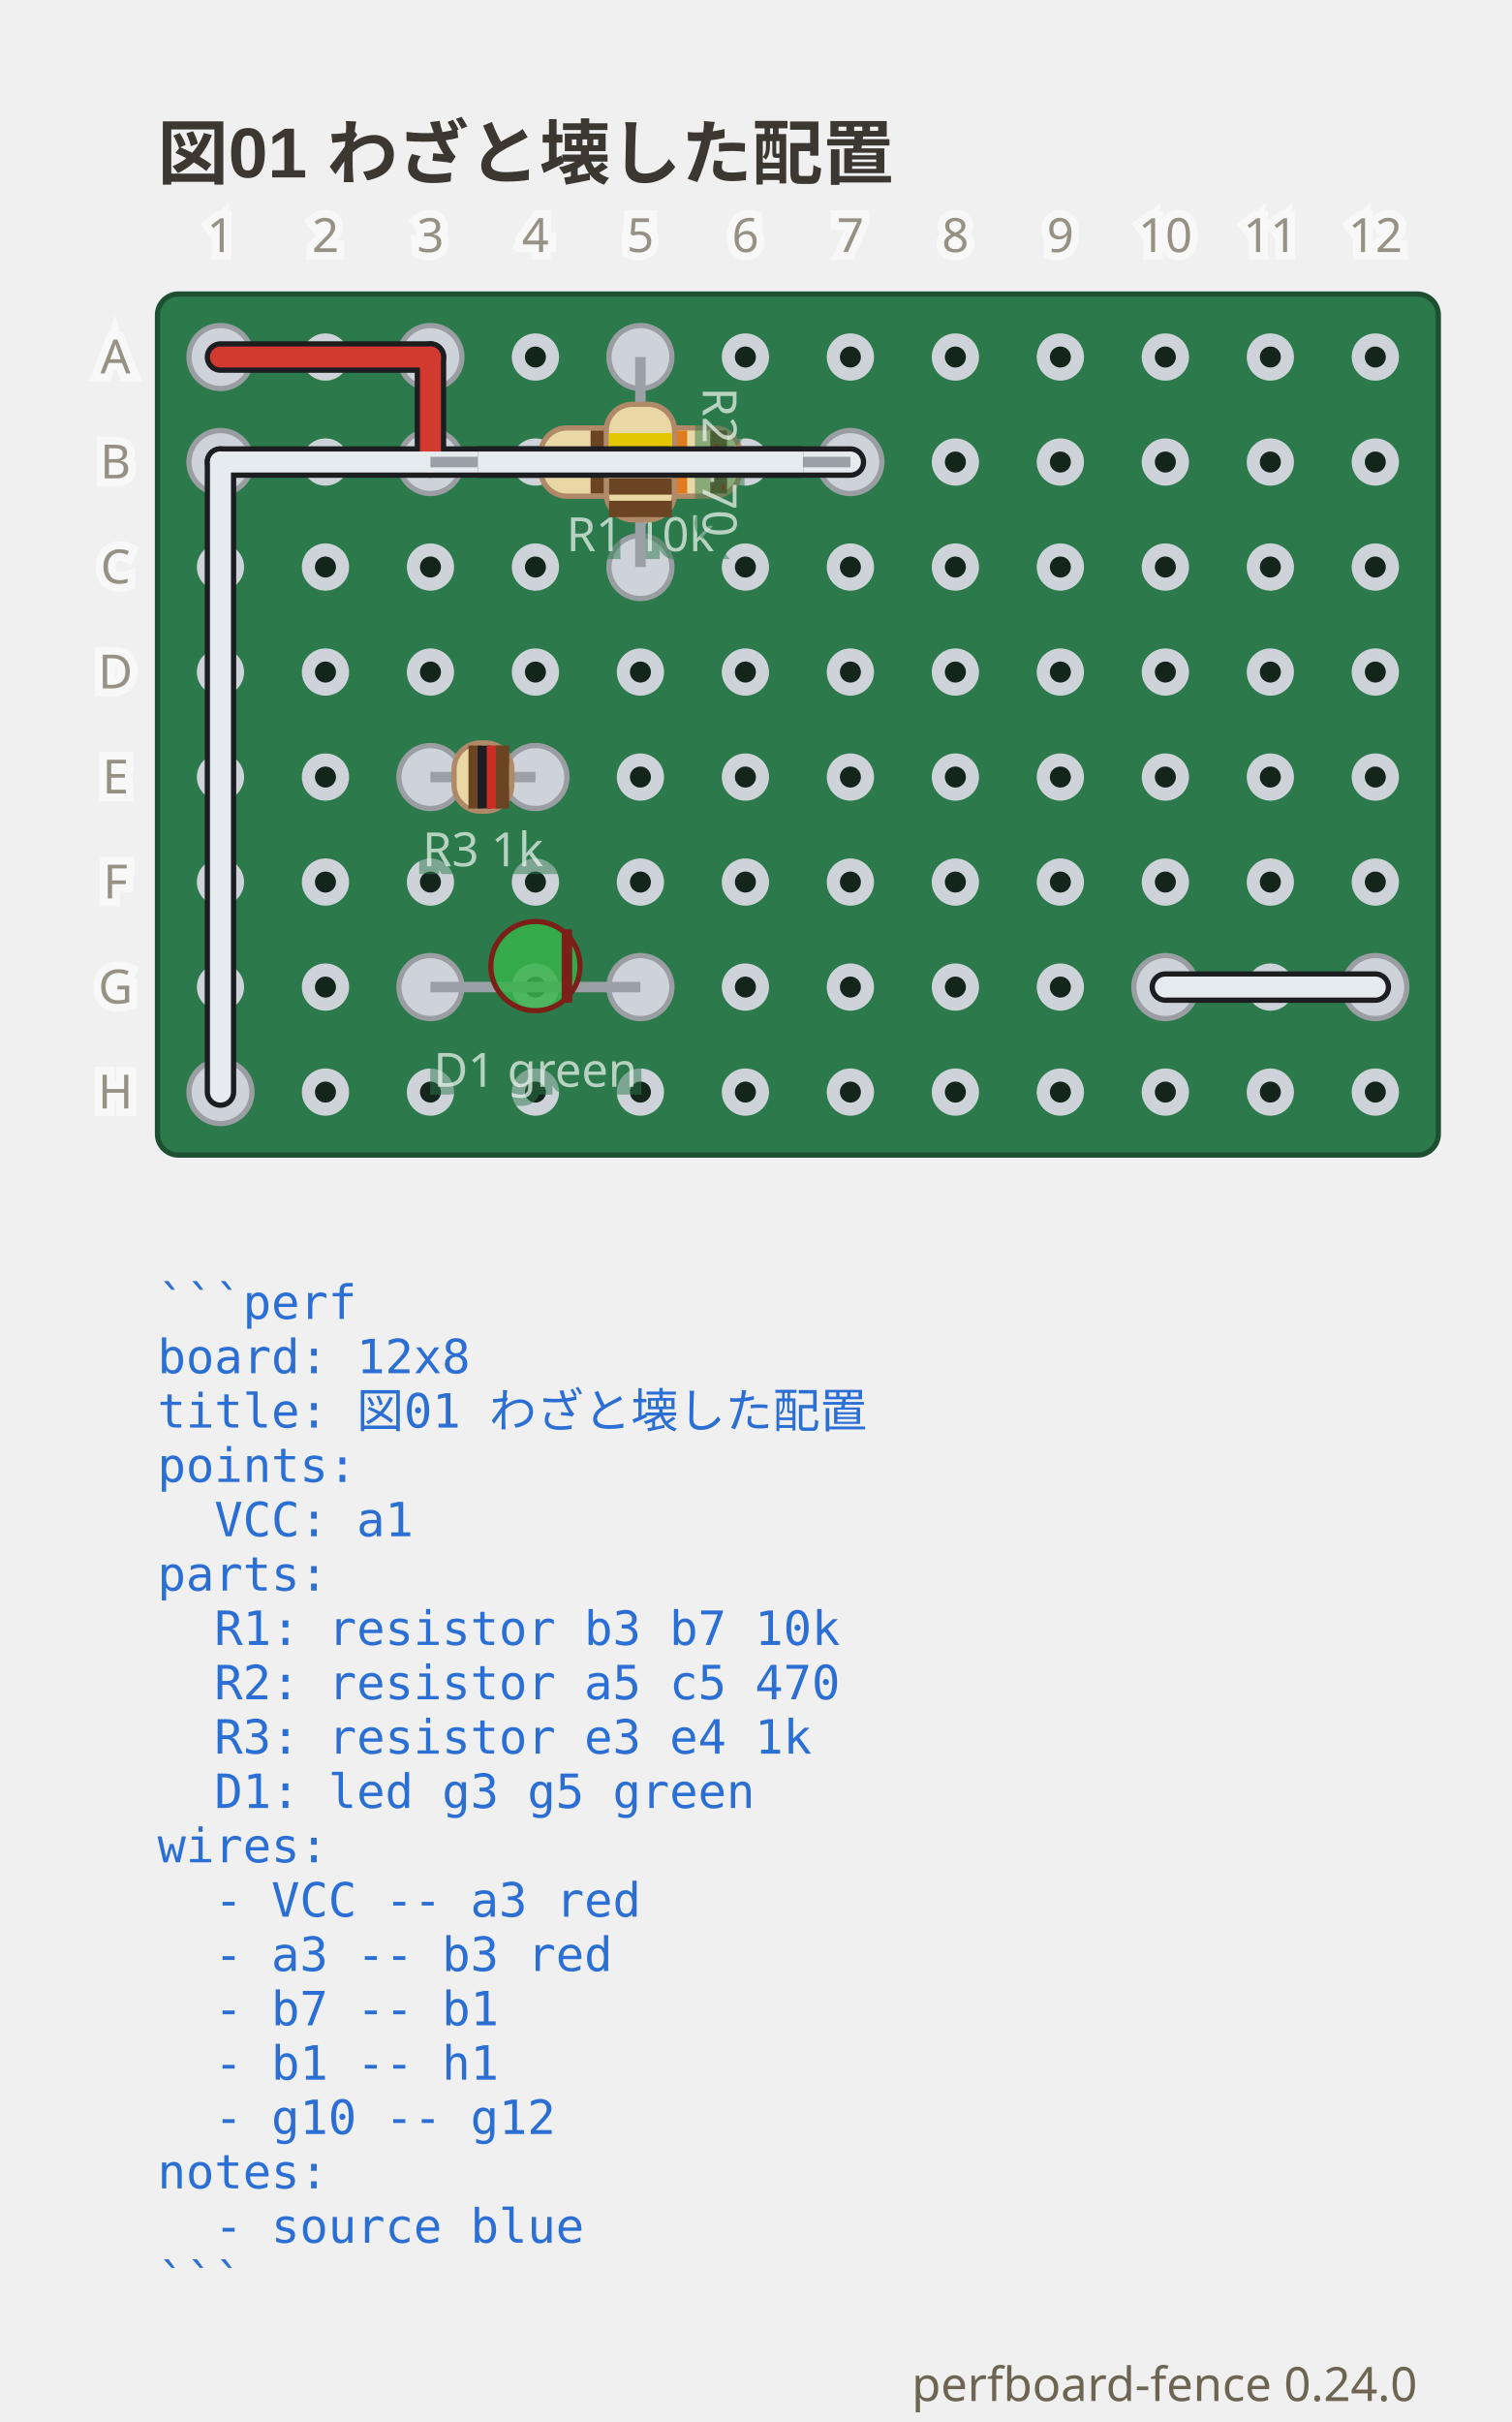
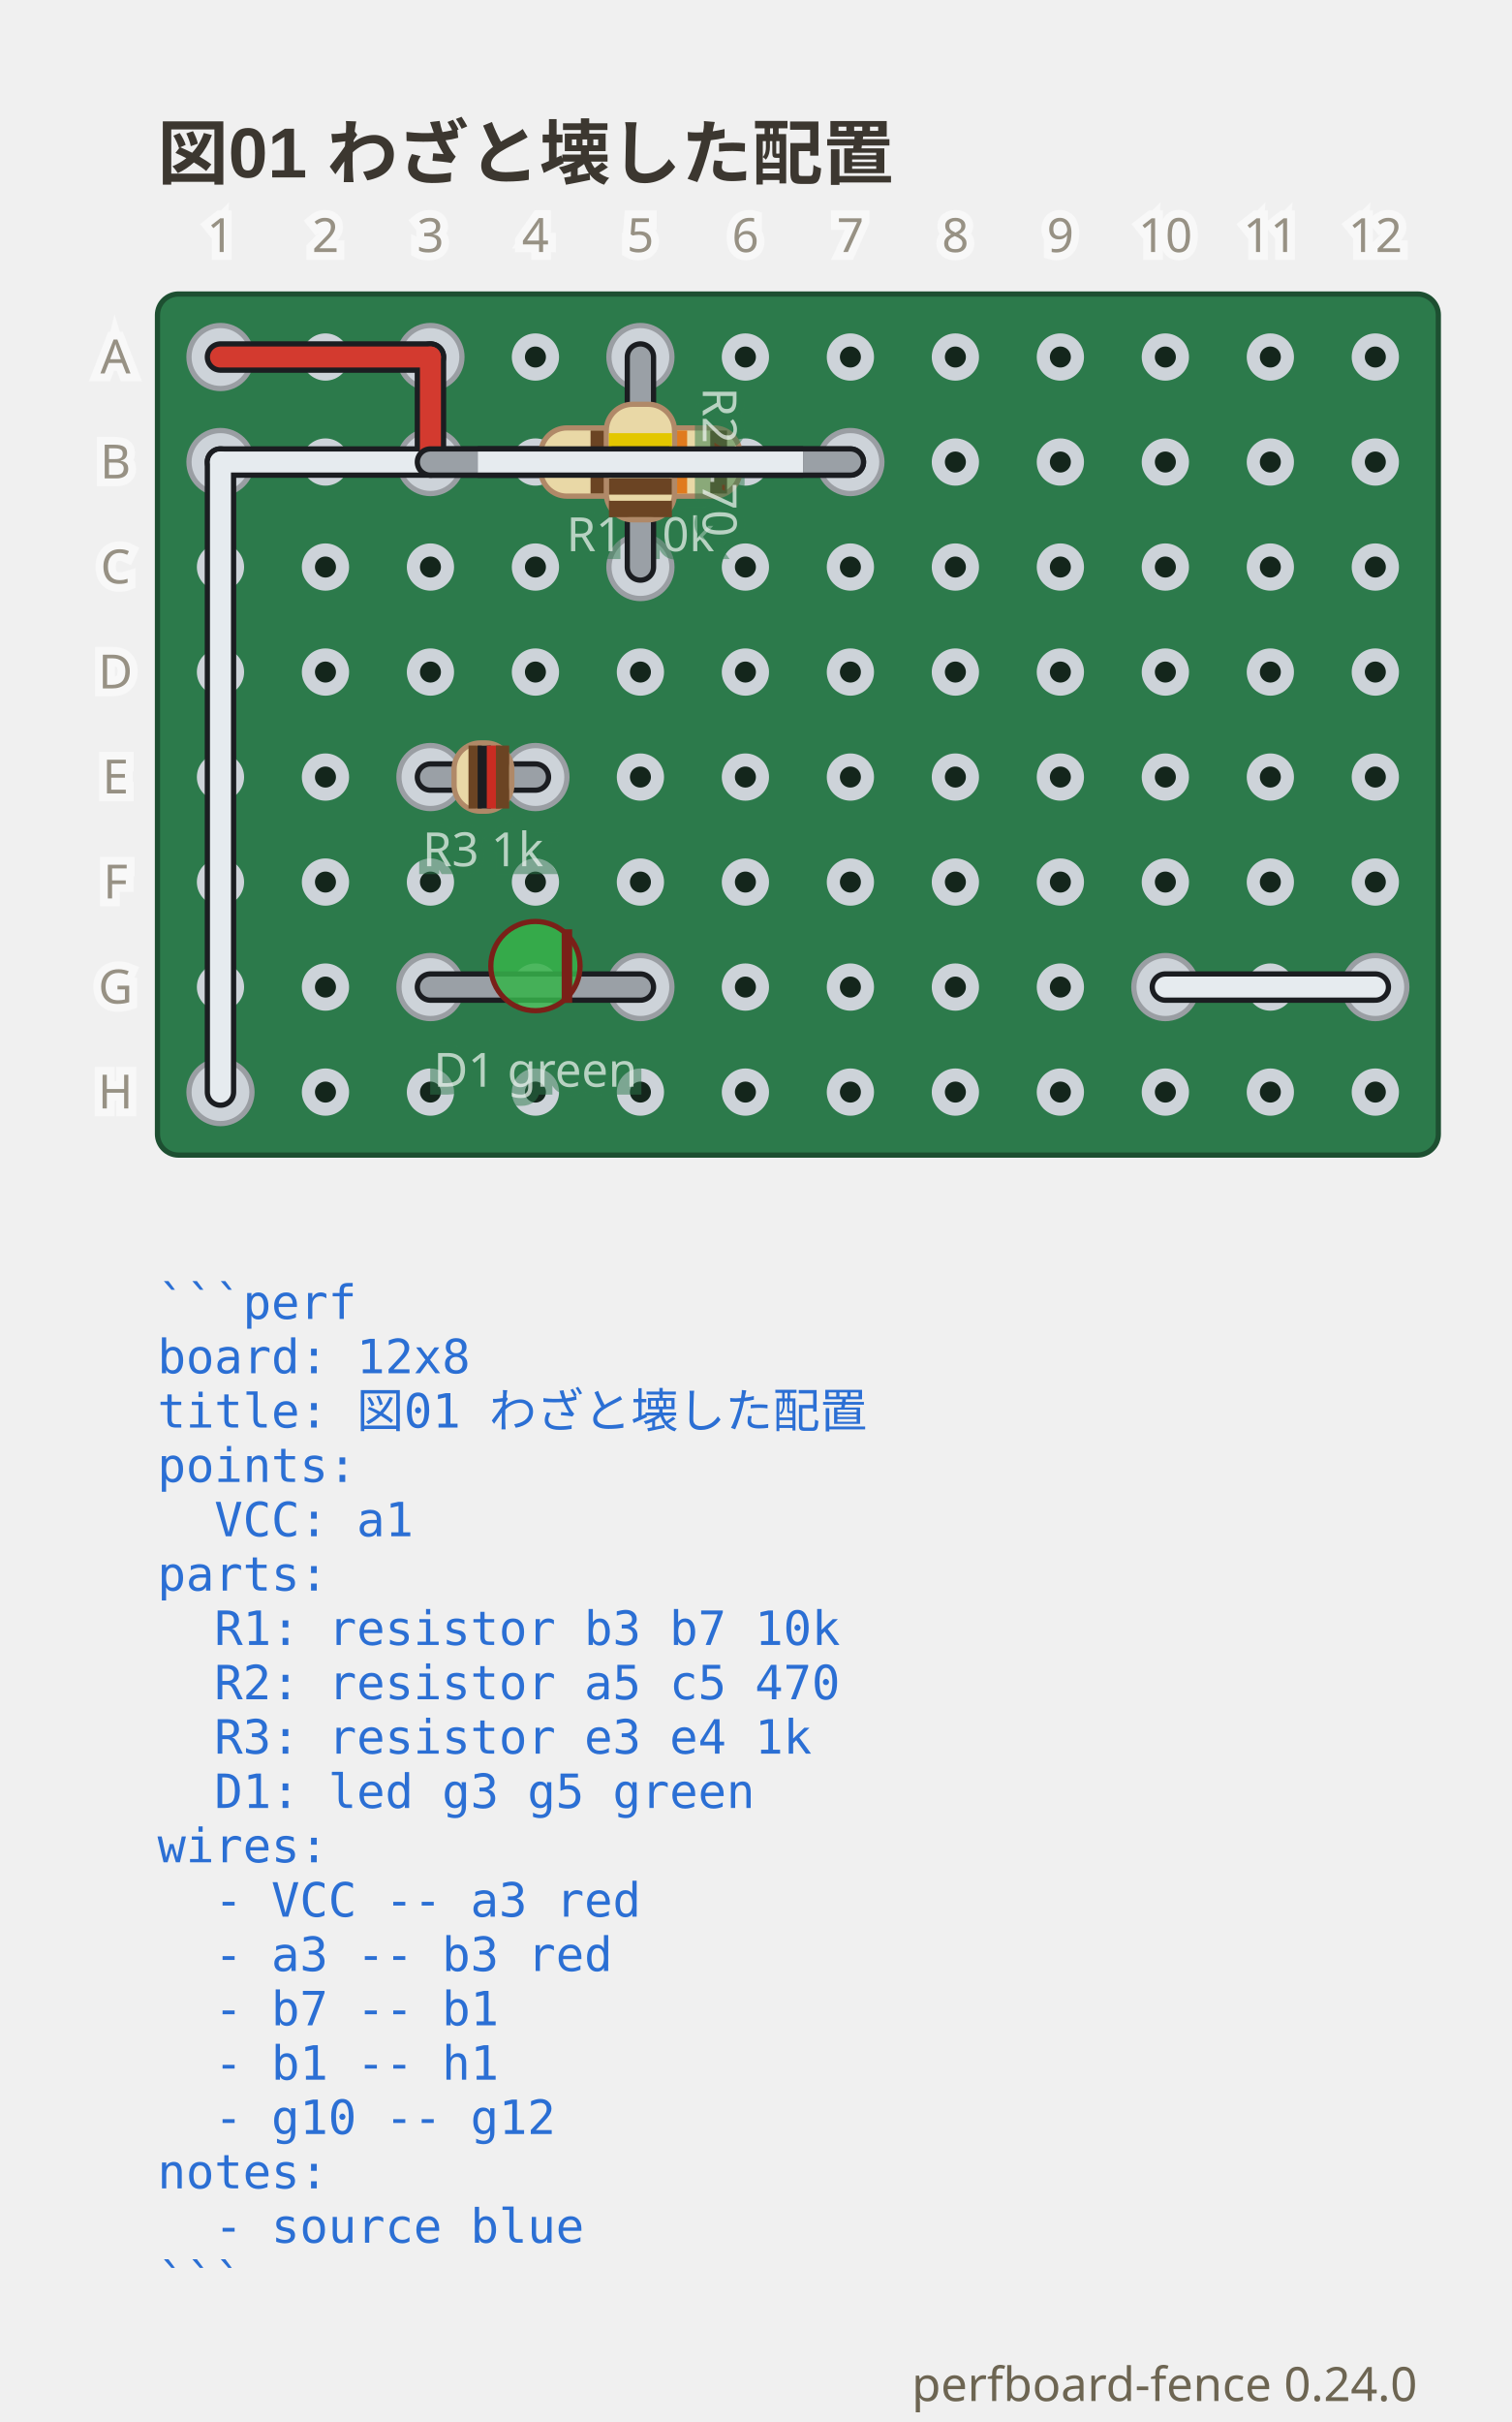
<svg xmlns="http://www.w3.org/2000/svg" viewBox="0 0 288 461.3" width="288" height="461.3" data-perfboard-fence="0.24.0" role="img">
  <text x="30" y="34" text-anchor="start" font-family="'Segoe UI', 'Helvetica Neue', Arial, 'Noto Sans', 'Hiragino Sans', 'Yu Gothic UI', 'Noto Sans CJK JP', sans-serif" fill="#3c3730" font-size="13.5" font-weight="600">図01 わざと壊した配置</text>
  <rect x="30" y="56" width="244" height="164" rx="4" fill="#2c7a4b" stroke="#1d4f31" stroke-width="1" />
  <circle cx="42" cy="68" r="3.25" fill="#14261c" stroke="#cdd3d9" stroke-width="2.5" />
  <circle cx="62" cy="68" r="3.25" fill="#14261c" stroke="#cdd3d9" stroke-width="2.5" />
  <circle cx="82" cy="68" r="3.25" fill="#14261c" stroke="#cdd3d9" stroke-width="2.5" />
  <circle cx="102" cy="68" r="3.25" fill="#14261c" stroke="#cdd3d9" stroke-width="2.5" />
  <circle cx="122" cy="68" r="3.25" fill="#14261c" stroke="#cdd3d9" stroke-width="2.5" />
  <circle cx="142" cy="68" r="3.25" fill="#14261c" stroke="#cdd3d9" stroke-width="2.5" />
  <circle cx="162" cy="68" r="3.25" fill="#14261c" stroke="#cdd3d9" stroke-width="2.5" />
  <circle cx="182" cy="68" r="3.25" fill="#14261c" stroke="#cdd3d9" stroke-width="2.5" />
  <circle cx="202" cy="68" r="3.25" fill="#14261c" stroke="#cdd3d9" stroke-width="2.5" />
  <circle cx="222" cy="68" r="3.25" fill="#14261c" stroke="#cdd3d9" stroke-width="2.5" />
  <circle cx="242" cy="68" r="3.25" fill="#14261c" stroke="#cdd3d9" stroke-width="2.5" />
  <circle cx="262" cy="68" r="3.25" fill="#14261c" stroke="#cdd3d9" stroke-width="2.5" />
  <circle cx="42" cy="88" r="3.25" fill="#14261c" stroke="#cdd3d9" stroke-width="2.5" />
  <circle cx="62" cy="88" r="3.25" fill="#14261c" stroke="#cdd3d9" stroke-width="2.5" />
  <circle cx="82" cy="88" r="3.25" fill="#14261c" stroke="#cdd3d9" stroke-width="2.5" />
  <circle cx="102" cy="88" r="3.25" fill="#14261c" stroke="#cdd3d9" stroke-width="2.5" />
  <circle cx="122" cy="88" r="3.25" fill="#14261c" stroke="#cdd3d9" stroke-width="2.5" />
  <circle cx="142" cy="88" r="3.25" fill="#14261c" stroke="#cdd3d9" stroke-width="2.5" />
  <circle cx="162" cy="88" r="3.25" fill="#14261c" stroke="#cdd3d9" stroke-width="2.5" />
  <circle cx="182" cy="88" r="3.25" fill="#14261c" stroke="#cdd3d9" stroke-width="2.5" />
  <circle cx="202" cy="88" r="3.25" fill="#14261c" stroke="#cdd3d9" stroke-width="2.5" />
  <circle cx="222" cy="88" r="3.25" fill="#14261c" stroke="#cdd3d9" stroke-width="2.5" />
  <circle cx="242" cy="88" r="3.25" fill="#14261c" stroke="#cdd3d9" stroke-width="2.5" />
  <circle cx="262" cy="88" r="3.25" fill="#14261c" stroke="#cdd3d9" stroke-width="2.5" />
  <circle cx="42" cy="108" r="3.25" fill="#14261c" stroke="#cdd3d9" stroke-width="2.5" />
  <circle cx="62" cy="108" r="3.25" fill="#14261c" stroke="#cdd3d9" stroke-width="2.5" />
  <circle cx="82" cy="108" r="3.25" fill="#14261c" stroke="#cdd3d9" stroke-width="2.5" />
  <circle cx="102" cy="108" r="3.25" fill="#14261c" stroke="#cdd3d9" stroke-width="2.5" />
  <circle cx="122" cy="108" r="3.25" fill="#14261c" stroke="#cdd3d9" stroke-width="2.5" />
  <circle cx="142" cy="108" r="3.25" fill="#14261c" stroke="#cdd3d9" stroke-width="2.5" />
  <circle cx="162" cy="108" r="3.25" fill="#14261c" stroke="#cdd3d9" stroke-width="2.5" />
  <circle cx="182" cy="108" r="3.25" fill="#14261c" stroke="#cdd3d9" stroke-width="2.5" />
  <circle cx="202" cy="108" r="3.25" fill="#14261c" stroke="#cdd3d9" stroke-width="2.5" />
  <circle cx="222" cy="108" r="3.25" fill="#14261c" stroke="#cdd3d9" stroke-width="2.5" />
  <circle cx="242" cy="108" r="3.25" fill="#14261c" stroke="#cdd3d9" stroke-width="2.5" />
  <circle cx="262" cy="108" r="3.25" fill="#14261c" stroke="#cdd3d9" stroke-width="2.5" />
  <circle cx="42" cy="128" r="3.25" fill="#14261c" stroke="#cdd3d9" stroke-width="2.5" />
  <circle cx="62" cy="128" r="3.25" fill="#14261c" stroke="#cdd3d9" stroke-width="2.5" />
  <circle cx="82" cy="128" r="3.25" fill="#14261c" stroke="#cdd3d9" stroke-width="2.5" />
  <circle cx="102" cy="128" r="3.25" fill="#14261c" stroke="#cdd3d9" stroke-width="2.5" />
  <circle cx="122" cy="128" r="3.25" fill="#14261c" stroke="#cdd3d9" stroke-width="2.5" />
  <circle cx="142" cy="128" r="3.25" fill="#14261c" stroke="#cdd3d9" stroke-width="2.5" />
  <circle cx="162" cy="128" r="3.25" fill="#14261c" stroke="#cdd3d9" stroke-width="2.5" />
  <circle cx="182" cy="128" r="3.25" fill="#14261c" stroke="#cdd3d9" stroke-width="2.5" />
  <circle cx="202" cy="128" r="3.25" fill="#14261c" stroke="#cdd3d9" stroke-width="2.5" />
  <circle cx="222" cy="128" r="3.25" fill="#14261c" stroke="#cdd3d9" stroke-width="2.5" />
  <circle cx="242" cy="128" r="3.25" fill="#14261c" stroke="#cdd3d9" stroke-width="2.5" />
  <circle cx="262" cy="128" r="3.25" fill="#14261c" stroke="#cdd3d9" stroke-width="2.5" />
  <circle cx="42" cy="148" r="3.25" fill="#14261c" stroke="#cdd3d9" stroke-width="2.5" />
  <circle cx="62" cy="148" r="3.25" fill="#14261c" stroke="#cdd3d9" stroke-width="2.5" />
  <circle cx="82" cy="148" r="3.25" fill="#14261c" stroke="#cdd3d9" stroke-width="2.5" />
  <circle cx="102" cy="148" r="3.25" fill="#14261c" stroke="#cdd3d9" stroke-width="2.5" />
  <circle cx="122" cy="148" r="3.25" fill="#14261c" stroke="#cdd3d9" stroke-width="2.5" />
  <circle cx="142" cy="148" r="3.25" fill="#14261c" stroke="#cdd3d9" stroke-width="2.5" />
  <circle cx="162" cy="148" r="3.25" fill="#14261c" stroke="#cdd3d9" stroke-width="2.5" />
  <circle cx="182" cy="148" r="3.25" fill="#14261c" stroke="#cdd3d9" stroke-width="2.5" />
  <circle cx="202" cy="148" r="3.25" fill="#14261c" stroke="#cdd3d9" stroke-width="2.5" />
  <circle cx="222" cy="148" r="3.25" fill="#14261c" stroke="#cdd3d9" stroke-width="2.5" />
  <circle cx="242" cy="148" r="3.25" fill="#14261c" stroke="#cdd3d9" stroke-width="2.5" />
  <circle cx="262" cy="148" r="3.25" fill="#14261c" stroke="#cdd3d9" stroke-width="2.5" />
  <circle cx="42" cy="168" r="3.25" fill="#14261c" stroke="#cdd3d9" stroke-width="2.5" />
  <circle cx="62" cy="168" r="3.25" fill="#14261c" stroke="#cdd3d9" stroke-width="2.5" />
  <circle cx="82" cy="168" r="3.25" fill="#14261c" stroke="#cdd3d9" stroke-width="2.5" />
  <circle cx="102" cy="168" r="3.25" fill="#14261c" stroke="#cdd3d9" stroke-width="2.5" />
  <circle cx="122" cy="168" r="3.25" fill="#14261c" stroke="#cdd3d9" stroke-width="2.5" />
  <circle cx="142" cy="168" r="3.25" fill="#14261c" stroke="#cdd3d9" stroke-width="2.5" />
  <circle cx="162" cy="168" r="3.25" fill="#14261c" stroke="#cdd3d9" stroke-width="2.5" />
  <circle cx="182" cy="168" r="3.25" fill="#14261c" stroke="#cdd3d9" stroke-width="2.5" />
  <circle cx="202" cy="168" r="3.25" fill="#14261c" stroke="#cdd3d9" stroke-width="2.5" />
  <circle cx="222" cy="168" r="3.25" fill="#14261c" stroke="#cdd3d9" stroke-width="2.5" />
  <circle cx="242" cy="168" r="3.25" fill="#14261c" stroke="#cdd3d9" stroke-width="2.5" />
  <circle cx="262" cy="168" r="3.25" fill="#14261c" stroke="#cdd3d9" stroke-width="2.5" />
  <circle cx="42" cy="188" r="3.25" fill="#14261c" stroke="#cdd3d9" stroke-width="2.5" />
  <circle cx="62" cy="188" r="3.25" fill="#14261c" stroke="#cdd3d9" stroke-width="2.5" />
  <circle cx="82" cy="188" r="3.25" fill="#14261c" stroke="#cdd3d9" stroke-width="2.5" />
  <circle cx="102" cy="188" r="3.25" fill="#14261c" stroke="#cdd3d9" stroke-width="2.5" />
  <circle cx="122" cy="188" r="3.25" fill="#14261c" stroke="#cdd3d9" stroke-width="2.5" />
  <circle cx="142" cy="188" r="3.25" fill="#14261c" stroke="#cdd3d9" stroke-width="2.5" />
  <circle cx="162" cy="188" r="3.25" fill="#14261c" stroke="#cdd3d9" stroke-width="2.5" />
  <circle cx="182" cy="188" r="3.25" fill="#14261c" stroke="#cdd3d9" stroke-width="2.5" />
  <circle cx="202" cy="188" r="3.25" fill="#14261c" stroke="#cdd3d9" stroke-width="2.5" />
  <circle cx="222" cy="188" r="3.25" fill="#14261c" stroke="#cdd3d9" stroke-width="2.5" />
  <circle cx="242" cy="188" r="3.25" fill="#14261c" stroke="#cdd3d9" stroke-width="2.5" />
  <circle cx="262" cy="188" r="3.25" fill="#14261c" stroke="#cdd3d9" stroke-width="2.5" />
  <circle cx="42" cy="208" r="3.25" fill="#14261c" stroke="#cdd3d9" stroke-width="2.5" />
  <circle cx="62" cy="208" r="3.25" fill="#14261c" stroke="#cdd3d9" stroke-width="2.5" />
  <circle cx="82" cy="208" r="3.25" fill="#14261c" stroke="#cdd3d9" stroke-width="2.5" />
  <circle cx="102" cy="208" r="3.25" fill="#14261c" stroke="#cdd3d9" stroke-width="2.5" />
  <circle cx="122" cy="208" r="3.25" fill="#14261c" stroke="#cdd3d9" stroke-width="2.5" />
  <circle cx="142" cy="208" r="3.25" fill="#14261c" stroke="#cdd3d9" stroke-width="2.5" />
  <circle cx="162" cy="208" r="3.25" fill="#14261c" stroke="#cdd3d9" stroke-width="2.5" />
  <circle cx="182" cy="208" r="3.25" fill="#14261c" stroke="#cdd3d9" stroke-width="2.5" />
  <circle cx="202" cy="208" r="3.25" fill="#14261c" stroke="#cdd3d9" stroke-width="2.5" />
  <circle cx="222" cy="208" r="3.25" fill="#14261c" stroke="#cdd3d9" stroke-width="2.5" />
  <circle cx="242" cy="208" r="3.25" fill="#14261c" stroke="#cdd3d9" stroke-width="2.5" />
  <circle cx="262" cy="208" r="3.25" fill="#14261c" stroke="#cdd3d9" stroke-width="2.5" />
  <circle cx="82" cy="88" r="6" fill="#cdd3d9" stroke="#9a9ea3" stroke-width="1" />
  <circle cx="162" cy="88" r="6" fill="#cdd3d9" stroke="#9a9ea3" stroke-width="1" />
  <circle cx="122" cy="68" r="6" fill="#cdd3d9" stroke="#9a9ea3" stroke-width="1" />
  <circle cx="122" cy="108" r="6" fill="#cdd3d9" stroke="#9a9ea3" stroke-width="1" />
  <circle cx="82" cy="148" r="6" fill="#cdd3d9" stroke="#9a9ea3" stroke-width="1" />
  <circle cx="102" cy="148" r="6" fill="#cdd3d9" stroke="#9a9ea3" stroke-width="1" />
  <circle cx="82" cy="188" r="6" fill="#cdd3d9" stroke="#9a9ea3" stroke-width="1" />
  <circle cx="122" cy="188" r="6" fill="#cdd3d9" stroke="#9a9ea3" stroke-width="1" />
  <circle cx="42" cy="68" r="6" fill="#cdd3d9" stroke="#9a9ea3" stroke-width="1" />
  <circle cx="82" cy="68" r="6" fill="#cdd3d9" stroke="#9a9ea3" stroke-width="1" />
  <circle cx="42" cy="88" r="6" fill="#cdd3d9" stroke="#9a9ea3" stroke-width="1" />
  <circle cx="42" cy="208" r="6" fill="#cdd3d9" stroke="#9a9ea3" stroke-width="1" />
  <circle cx="222" cy="188" r="6" fill="#cdd3d9" stroke="#9a9ea3" stroke-width="1" />
  <circle cx="262" cy="188" r="6" fill="#cdd3d9" stroke="#9a9ea3" stroke-width="1" />
  <line x1="42" y1="68" x2="82" y2="68" class="cf-wire-outline" stroke="#1b1d21" stroke-width="6" stroke-linecap="round" pointer-events="none" />
  <line x1="82" y1="68" x2="82" y2="88" class="cf-wire-outline" stroke="#1b1d21" stroke-width="6" stroke-linecap="round" pointer-events="none" />
  <line x1="162" y1="88" x2="42" y2="88" class="cf-wire-outline" stroke="#1b1d21" stroke-width="6" stroke-linecap="round" pointer-events="none" />
  <line x1="42" y1="88" x2="42" y2="208" class="cf-wire-outline" stroke="#1b1d21" stroke-width="6" stroke-linecap="round" pointer-events="none" />
  <line x1="222" y1="188" x2="262" y2="188" class="cf-wire-outline" stroke="#1b1d21" stroke-width="6" stroke-linecap="round" pointer-events="none" />
  <line x1="42" y1="68" x2="82" y2="68" stroke="#d33a2f" stroke-width="4" stroke-linecap="round" stroke-opacity="1" />
  <line x1="82" y1="68" x2="82" y2="88" stroke="#d33a2f" stroke-width="4" stroke-linecap="round" stroke-opacity="1" />
  <line x1="162" y1="88" x2="42" y2="88" stroke="#e6ebef" stroke-width="4" stroke-linecap="round" stroke-opacity="1" />
  <line x1="42" y1="88" x2="42" y2="208" stroke="#e6ebef" stroke-width="4" stroke-linecap="round" stroke-opacity="1" />
  <line x1="222" y1="188" x2="262" y2="188" stroke="#e6ebef" stroke-width="4" stroke-linecap="round" stroke-opacity="1" />
-   <line x1="82" y1="88" x2="162" y2="88" stroke="#9aa0a6" stroke-width="2" />
+   <line x1="82" y1="88" x2="162" y2="88" stroke-linecap="round" stroke="#1b1d21" stroke-width="6" />
+   <line x1="82" y1="88" x2="162" y2="88" stroke-linecap="round" stroke="#9aa0a6" stroke-width="4" />
  <g transform="translate(122 88) rotate(0)">
    <rect x="-19" y="-6.5" width="38" height="13" rx="5" fill="#e9d8a6" stroke="#b08968" />
    <rect x="-9.5" y="-6" width="3.2" height="12" fill="#6b4423" />
    <rect x="-1.9" y="-6" width="3.2" height="12" fill="#1b1d21" />
    <rect x="5.7" y="-6" width="3.2" height="12" fill="#e07b1e" />
    <rect x="13.3" y="-6" width="3.2" height="12" fill="#6b4423" />
  </g>
  <text x="122" y="104.98" text-anchor="middle" font-family="ui-sans-serif, system-ui, sans-serif" stroke="#2c7a4b" stroke-width="3" fill="#2c7a4b" font-size="9" opacity="0.5" aria-hidden="true">R1 10k</text>
  <text x="122" y="104.98" text-anchor="middle" font-family="ui-sans-serif, system-ui, sans-serif" fill="#f4f8f5" font-size="9" opacity="0.7">R1 10k</text>
-   <line x1="122" y1="68" x2="122" y2="108" stroke="#9aa0a6" stroke-width="2" />
+   <line x1="122" y1="68" x2="122" y2="108" stroke-linecap="round" stroke="#1b1d21" stroke-width="6" />
+   <line x1="122" y1="68" x2="122" y2="108" stroke-linecap="round" stroke="#9aa0a6" stroke-width="4" />
  <g transform="translate(122 88) rotate(90)">
    <rect x="-11" y="-6.5" width="22" height="13" rx="5" fill="#e9d8a6" stroke="#b08968" />
    <rect x="-5.5" y="-6" width="3.12" height="12" fill="#e3c700" />
    <rect x="-1.21" y="-6" width="3.12" height="12" fill="#7b4bb7" />
    <rect x="3.09" y="-6" width="3.12" height="12" fill="#6b4423" />
    <rect x="7.38" y="-6" width="3.12" height="12" fill="#6b4423" />
  </g>
  <g transform="translate(137 88) rotate(90)">
    <text x="0" y="0" text-anchor="middle" font-family="ui-sans-serif, system-ui, sans-serif" stroke="#2c7a4b" stroke-width="3" fill="#2c7a4b" font-size="9" dominant-baseline="middle" opacity="0.5" aria-hidden="true">R2 470</text>
    <text x="0" y="0" text-anchor="middle" font-family="ui-sans-serif, system-ui, sans-serif" fill="#f4f8f5" font-size="9" dominant-baseline="middle" opacity="0.7">R2 470</text>
  </g>
-   <line x1="82" y1="148" x2="102" y2="148" stroke="#9aa0a6" stroke-width="2" />
+   <line x1="82" y1="148" x2="102" y2="148" stroke-linecap="round" stroke="#1b1d21" stroke-width="6" />
+   <line x1="82" y1="148" x2="102" y2="148" stroke-linecap="round" stroke="#9aa0a6" stroke-width="4" />
  <g transform="translate(92 148) rotate(0)">
    <rect x="-5.5" y="-6.5" width="11" height="13" rx="5" fill="#e9d8a6" stroke="#b08968" />
    <rect x="-2.75" y="-6" width="2.53" height="12" fill="#6b4423" />
    <rect x="-1.01" y="-6" width="2.53" height="12" fill="#1b1d21" />
    <rect x="0.73" y="-6" width="2.53" height="12" fill="#c92c22" />
    <rect x="2.47" y="-6" width="2.53" height="12" fill="#6b4423" />
  </g>
  <text x="92" y="164.98" text-anchor="middle" font-family="ui-sans-serif, system-ui, sans-serif" stroke="#2c7a4b" stroke-width="3" fill="#2c7a4b" font-size="9" opacity="0.5" aria-hidden="true">R3 1k</text>
  <text x="92" y="164.98" text-anchor="middle" font-family="ui-sans-serif, system-ui, sans-serif" fill="#f4f8f5" font-size="9" opacity="0.7">R3 1k</text>
-   <line x1="82" y1="188" x2="122" y2="188" stroke="#9aa0a6" stroke-width="2" />
+   <line x1="82" y1="188" x2="122" y2="188" stroke-linecap="round" stroke="#1b1d21" stroke-width="6" />
+   <line x1="82" y1="188" x2="122" y2="188" stroke-linecap="round" stroke="#9aa0a6" stroke-width="4" />
  <g transform="translate(102 188) rotate(0)">
    <circle cx="0" cy="-4" r="8.5" fill="#37b34a" fill-opacity="0.85" stroke="#7a2018" />
    <line x1="6" y1="-11" x2="6" y2="3" stroke="#7a2018" stroke-width="2" />
  </g>
  <text x="102" y="206.98" text-anchor="middle" font-family="ui-sans-serif, system-ui, sans-serif" stroke="#2c7a4b" stroke-width="3" fill="#2c7a4b" font-size="9" opacity="0.5" aria-hidden="true">D1 green</text>
  <text x="102" y="206.98" text-anchor="middle" font-family="ui-sans-serif, system-ui, sans-serif" fill="#f4f8f5" font-size="9" opacity="0.7">D1 green</text>
  <clipPath id="pf-lead-R1-122-88">
    <rect x="91" y="82.5" width="62" height="11" transform="rotate(0 122 88)" />
  </clipPath>
  <g clip-path="url(#pf-lead-R1-122-88)">
    <line x1="82" y1="68" x2="82" y2="88" class="cf-wire-outline" stroke="#1b1d21" stroke-width="6" stroke-linecap="round" pointer-events="none" />
    <line x1="162" y1="88" x2="42" y2="88" class="cf-wire-outline" stroke="#1b1d21" stroke-width="6" stroke-linecap="round" pointer-events="none" />
    <line x1="82" y1="68" x2="82" y2="88" stroke="#d33a2f" stroke-width="4" stroke-linecap="round" stroke-opacity="1" />
    <line x1="162" y1="88" x2="42" y2="88" stroke="#e6ebef" stroke-width="4" stroke-linecap="round" stroke-opacity="1" />
  </g>
  <clipPath id="pf-lead-R2-122-88">
    <rect x="111" y="82.5" width="22" height="11" transform="rotate(90 122 88)" />
  </clipPath>
  <g clip-path="url(#pf-lead-R2-122-88)">
    <g opacity="0.5">
      <line x1="162" y1="88" x2="42" y2="88" class="cf-wire-outline" stroke="#1b1d21" stroke-width="6" stroke-linecap="round" pointer-events="none" />
      <line x1="162" y1="88" x2="42" y2="88" stroke="#e6ebef" stroke-width="4" stroke-linecap="round" stroke-opacity="1" />
    </g>
  </g>
  <text x="22" y="68" text-anchor="middle" font-family="ui-sans-serif, system-ui, sans-serif" stroke="#ffffff" stroke-width="3" fill="#ffffff" font-size="9" dominant-baseline="middle" opacity="0.5" aria-hidden="true">A</text>
  <text x="22" y="68" text-anchor="middle" font-family="ui-sans-serif, system-ui, sans-serif" fill="#6d6552" font-size="9" dominant-baseline="middle" opacity="0.7">A</text>
  <text x="22" y="88" text-anchor="middle" font-family="ui-sans-serif, system-ui, sans-serif" stroke="#ffffff" stroke-width="3" fill="#ffffff" font-size="9" dominant-baseline="middle" opacity="0.5" aria-hidden="true">B</text>
  <text x="22" y="88" text-anchor="middle" font-family="ui-sans-serif, system-ui, sans-serif" fill="#6d6552" font-size="9" dominant-baseline="middle" opacity="0.7">B</text>
  <text x="22" y="108" text-anchor="middle" font-family="ui-sans-serif, system-ui, sans-serif" stroke="#ffffff" stroke-width="3" fill="#ffffff" font-size="9" dominant-baseline="middle" opacity="0.5" aria-hidden="true">C</text>
  <text x="22" y="108" text-anchor="middle" font-family="ui-sans-serif, system-ui, sans-serif" fill="#6d6552" font-size="9" dominant-baseline="middle" opacity="0.7">C</text>
  <text x="22" y="128" text-anchor="middle" font-family="ui-sans-serif, system-ui, sans-serif" stroke="#ffffff" stroke-width="3" fill="#ffffff" font-size="9" dominant-baseline="middle" opacity="0.5" aria-hidden="true">D</text>
  <text x="22" y="128" text-anchor="middle" font-family="ui-sans-serif, system-ui, sans-serif" fill="#6d6552" font-size="9" dominant-baseline="middle" opacity="0.7">D</text>
  <text x="22" y="148" text-anchor="middle" font-family="ui-sans-serif, system-ui, sans-serif" stroke="#ffffff" stroke-width="3" fill="#ffffff" font-size="9" dominant-baseline="middle" opacity="0.5" aria-hidden="true">E</text>
  <text x="22" y="148" text-anchor="middle" font-family="ui-sans-serif, system-ui, sans-serif" fill="#6d6552" font-size="9" dominant-baseline="middle" opacity="0.7">E</text>
  <text x="22" y="168" text-anchor="middle" font-family="ui-sans-serif, system-ui, sans-serif" stroke="#ffffff" stroke-width="3" fill="#ffffff" font-size="9" dominant-baseline="middle" opacity="0.5" aria-hidden="true">F</text>
  <text x="22" y="168" text-anchor="middle" font-family="ui-sans-serif, system-ui, sans-serif" fill="#6d6552" font-size="9" dominant-baseline="middle" opacity="0.7">F</text>
  <text x="22" y="188" text-anchor="middle" font-family="ui-sans-serif, system-ui, sans-serif" stroke="#ffffff" stroke-width="3" fill="#ffffff" font-size="9" dominant-baseline="middle" opacity="0.5" aria-hidden="true">G</text>
  <text x="22" y="188" text-anchor="middle" font-family="ui-sans-serif, system-ui, sans-serif" fill="#6d6552" font-size="9" dominant-baseline="middle" opacity="0.7">G</text>
  <text x="22" y="208" text-anchor="middle" font-family="ui-sans-serif, system-ui, sans-serif" stroke="#ffffff" stroke-width="3" fill="#ffffff" font-size="9" dominant-baseline="middle" opacity="0.5" aria-hidden="true">H</text>
  <text x="22" y="208" text-anchor="middle" font-family="ui-sans-serif, system-ui, sans-serif" fill="#6d6552" font-size="9" dominant-baseline="middle" opacity="0.7">H</text>
  <text x="42" y="48" text-anchor="middle" font-family="ui-sans-serif, system-ui, sans-serif" stroke="#ffffff" stroke-width="3" fill="#ffffff" font-size="9" opacity="0.5" aria-hidden="true">1</text>
  <text x="42" y="48" text-anchor="middle" font-family="ui-sans-serif, system-ui, sans-serif" fill="#6d6552" font-size="9" opacity="0.7">1</text>
  <text x="62" y="48" text-anchor="middle" font-family="ui-sans-serif, system-ui, sans-serif" stroke="#ffffff" stroke-width="3" fill="#ffffff" font-size="9" opacity="0.5" aria-hidden="true">2</text>
  <text x="62" y="48" text-anchor="middle" font-family="ui-sans-serif, system-ui, sans-serif" fill="#6d6552" font-size="9" opacity="0.7">2</text>
  <text x="82" y="48" text-anchor="middle" font-family="ui-sans-serif, system-ui, sans-serif" stroke="#ffffff" stroke-width="3" fill="#ffffff" font-size="9" opacity="0.5" aria-hidden="true">3</text>
  <text x="82" y="48" text-anchor="middle" font-family="ui-sans-serif, system-ui, sans-serif" fill="#6d6552" font-size="9" opacity="0.7">3</text>
  <text x="102" y="48" text-anchor="middle" font-family="ui-sans-serif, system-ui, sans-serif" stroke="#ffffff" stroke-width="3" fill="#ffffff" font-size="9" opacity="0.5" aria-hidden="true">4</text>
  <text x="102" y="48" text-anchor="middle" font-family="ui-sans-serif, system-ui, sans-serif" fill="#6d6552" font-size="9" opacity="0.7">4</text>
  <text x="122" y="48" text-anchor="middle" font-family="ui-sans-serif, system-ui, sans-serif" stroke="#ffffff" stroke-width="3" fill="#ffffff" font-size="9" opacity="0.5" aria-hidden="true">5</text>
  <text x="122" y="48" text-anchor="middle" font-family="ui-sans-serif, system-ui, sans-serif" fill="#6d6552" font-size="9" opacity="0.7">5</text>
  <text x="142" y="48" text-anchor="middle" font-family="ui-sans-serif, system-ui, sans-serif" stroke="#ffffff" stroke-width="3" fill="#ffffff" font-size="9" opacity="0.5" aria-hidden="true">6</text>
  <text x="142" y="48" text-anchor="middle" font-family="ui-sans-serif, system-ui, sans-serif" fill="#6d6552" font-size="9" opacity="0.7">6</text>
  <text x="162" y="48" text-anchor="middle" font-family="ui-sans-serif, system-ui, sans-serif" stroke="#ffffff" stroke-width="3" fill="#ffffff" font-size="9" opacity="0.5" aria-hidden="true">7</text>
  <text x="162" y="48" text-anchor="middle" font-family="ui-sans-serif, system-ui, sans-serif" fill="#6d6552" font-size="9" opacity="0.7">7</text>
  <text x="182" y="48" text-anchor="middle" font-family="ui-sans-serif, system-ui, sans-serif" stroke="#ffffff" stroke-width="3" fill="#ffffff" font-size="9" opacity="0.5" aria-hidden="true">8</text>
  <text x="182" y="48" text-anchor="middle" font-family="ui-sans-serif, system-ui, sans-serif" fill="#6d6552" font-size="9" opacity="0.7">8</text>
  <text x="202" y="48" text-anchor="middle" font-family="ui-sans-serif, system-ui, sans-serif" stroke="#ffffff" stroke-width="3" fill="#ffffff" font-size="9" opacity="0.5" aria-hidden="true">9</text>
  <text x="202" y="48" text-anchor="middle" font-family="ui-sans-serif, system-ui, sans-serif" fill="#6d6552" font-size="9" opacity="0.7">9</text>
  <text x="222" y="48" text-anchor="middle" font-family="ui-sans-serif, system-ui, sans-serif" stroke="#ffffff" stroke-width="3" fill="#ffffff" font-size="9" opacity="0.5" aria-hidden="true">10</text>
  <text x="222" y="48" text-anchor="middle" font-family="ui-sans-serif, system-ui, sans-serif" fill="#6d6552" font-size="9" opacity="0.7">10</text>
  <text x="242" y="48" text-anchor="middle" font-family="ui-sans-serif, system-ui, sans-serif" stroke="#ffffff" stroke-width="3" fill="#ffffff" font-size="9" opacity="0.5" aria-hidden="true">11</text>
  <text x="242" y="48" text-anchor="middle" font-family="ui-sans-serif, system-ui, sans-serif" fill="#6d6552" font-size="9" opacity="0.7">11</text>
  <text x="262" y="48" text-anchor="middle" font-family="ui-sans-serif, system-ui, sans-serif" stroke="#ffffff" stroke-width="3" fill="#ffffff" font-size="9" opacity="0.5" aria-hidden="true">12</text>
  <text x="262" y="48" text-anchor="middle" font-family="ui-sans-serif, system-ui, sans-serif" fill="#6d6552" font-size="9" opacity="0.7">12</text>
  <text x="30" y="251.2" text-anchor="start" font-family="ui-monospace, 'DejaVu Sans Mono', 'Noto Sans Mono CJK JP', monospace" fill="#2b6fd4" font-size="9" xml:space="preserve">```perf</text>
  <text x="30" y="261.55" text-anchor="start" font-family="ui-monospace, 'DejaVu Sans Mono', 'Noto Sans Mono CJK JP', monospace" fill="#2b6fd4" font-size="9" xml:space="preserve">board: 12x8</text>
  <text x="30" y="271.9" text-anchor="start" font-family="ui-monospace, 'DejaVu Sans Mono', 'Noto Sans Mono CJK JP', monospace" fill="#2b6fd4" font-size="9" xml:space="preserve">title: 図01 わざと壊した配置</text>
  <text x="30" y="282.25" text-anchor="start" font-family="ui-monospace, 'DejaVu Sans Mono', 'Noto Sans Mono CJK JP', monospace" fill="#2b6fd4" font-size="9" xml:space="preserve">points:</text>
  <text x="30" y="292.6" text-anchor="start" font-family="ui-monospace, 'DejaVu Sans Mono', 'Noto Sans Mono CJK JP', monospace" fill="#2b6fd4" font-size="9" xml:space="preserve">  VCC: a1</text>
  <text x="30" y="302.95" text-anchor="start" font-family="ui-monospace, 'DejaVu Sans Mono', 'Noto Sans Mono CJK JP', monospace" fill="#2b6fd4" font-size="9" xml:space="preserve">parts:</text>
  <text x="30" y="313.3" text-anchor="start" font-family="ui-monospace, 'DejaVu Sans Mono', 'Noto Sans Mono CJK JP', monospace" fill="#2b6fd4" font-size="9" xml:space="preserve">  R1: resistor b3 b7 10k</text>
  <text x="30" y="323.65" text-anchor="start" font-family="ui-monospace, 'DejaVu Sans Mono', 'Noto Sans Mono CJK JP', monospace" fill="#2b6fd4" font-size="9" xml:space="preserve">  R2: resistor a5 c5 470</text>
  <text x="30" y="334" text-anchor="start" font-family="ui-monospace, 'DejaVu Sans Mono', 'Noto Sans Mono CJK JP', monospace" fill="#2b6fd4" font-size="9" xml:space="preserve">  R3: resistor e3 e4 1k</text>
  <text x="30" y="344.35" text-anchor="start" font-family="ui-monospace, 'DejaVu Sans Mono', 'Noto Sans Mono CJK JP', monospace" fill="#2b6fd4" font-size="9" xml:space="preserve">  D1: led g3 g5 green</text>
  <text x="30" y="354.7" text-anchor="start" font-family="ui-monospace, 'DejaVu Sans Mono', 'Noto Sans Mono CJK JP', monospace" fill="#2b6fd4" font-size="9" xml:space="preserve">wires:</text>
  <text x="30" y="365.05" text-anchor="start" font-family="ui-monospace, 'DejaVu Sans Mono', 'Noto Sans Mono CJK JP', monospace" fill="#2b6fd4" font-size="9" xml:space="preserve">  - VCC -- a3 red</text>
  <text x="30" y="375.4" text-anchor="start" font-family="ui-monospace, 'DejaVu Sans Mono', 'Noto Sans Mono CJK JP', monospace" fill="#2b6fd4" font-size="9" xml:space="preserve">  - a3 -- b3 red</text>
  <text x="30" y="385.75" text-anchor="start" font-family="ui-monospace, 'DejaVu Sans Mono', 'Noto Sans Mono CJK JP', monospace" fill="#2b6fd4" font-size="9" xml:space="preserve">  - b7 -- b1</text>
  <text x="30" y="396.1" text-anchor="start" font-family="ui-monospace, 'DejaVu Sans Mono', 'Noto Sans Mono CJK JP', monospace" fill="#2b6fd4" font-size="9" xml:space="preserve">  - b1 -- h1</text>
  <text x="30" y="406.45" text-anchor="start" font-family="ui-monospace, 'DejaVu Sans Mono', 'Noto Sans Mono CJK JP', monospace" fill="#2b6fd4" font-size="9" xml:space="preserve">  - g10 -- g12</text>
  <text x="30" y="416.8" text-anchor="start" font-family="ui-monospace, 'DejaVu Sans Mono', 'Noto Sans Mono CJK JP', monospace" fill="#2b6fd4" font-size="9" xml:space="preserve">notes:</text>
  <text x="30" y="427.15" text-anchor="start" font-family="ui-monospace, 'DejaVu Sans Mono', 'Noto Sans Mono CJK JP', monospace" fill="#2b6fd4" font-size="9" xml:space="preserve">  - source blue</text>
  <text x="30" y="437.5" text-anchor="start" font-family="ui-monospace, 'DejaVu Sans Mono', 'Noto Sans Mono CJK JP', monospace" fill="#2b6fd4" font-size="9" xml:space="preserve">```</text>
  <text x="270" y="457.3" text-anchor="end" font-family="ui-sans-serif, system-ui, sans-serif" fill="#6d6552" font-size="9">perfboard-fence 0.24.0</text>
</svg>
